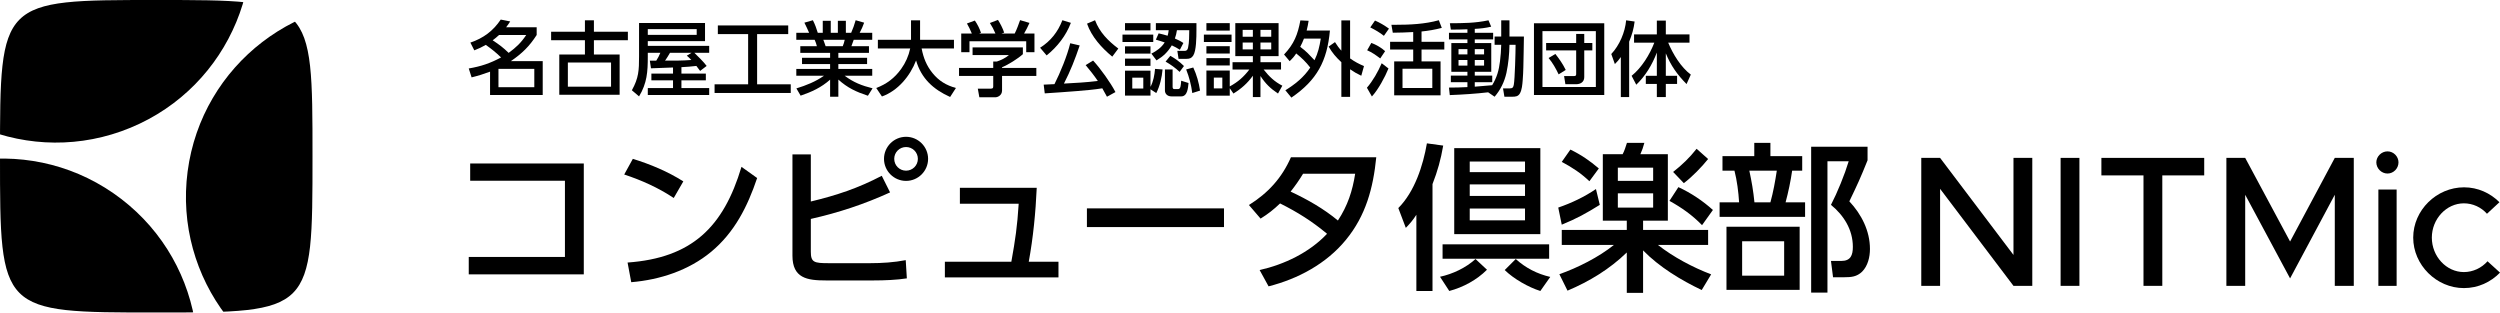
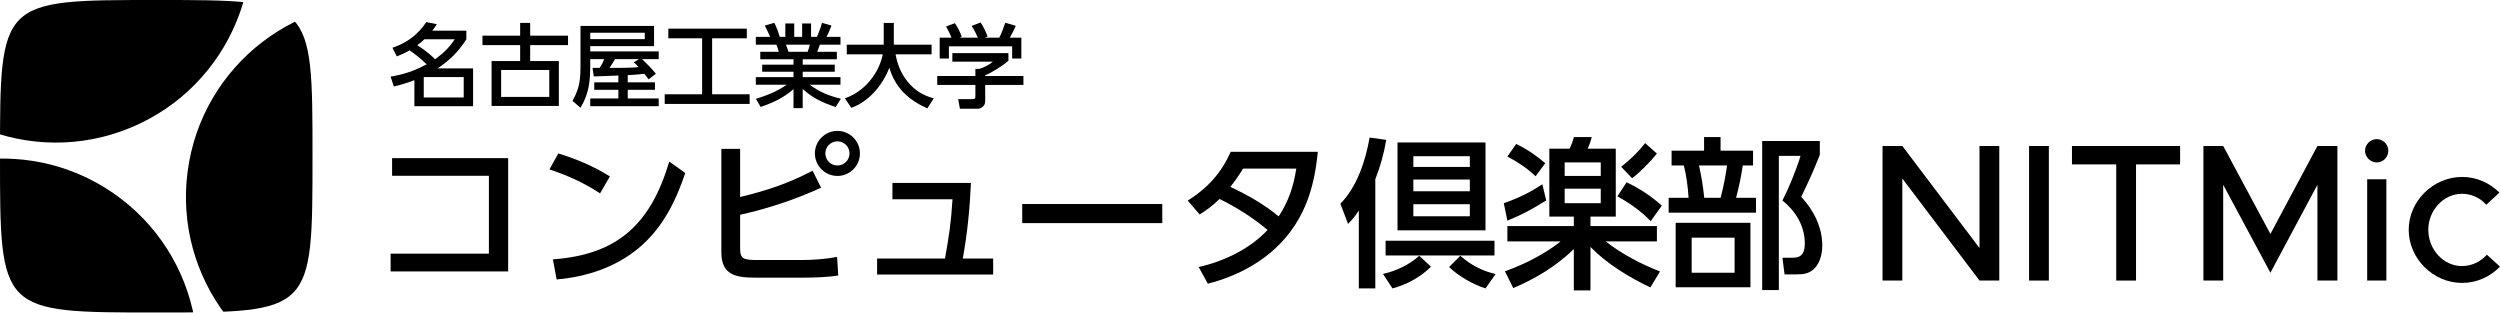
<svg xmlns="http://www.w3.org/2000/svg" width="100%" height="100%" viewBox="0 0 2048 256" version="1.1" xml:space="preserve" style="fill-rule:evenodd;clip-rule:evenodd;stroke-linejoin:round;stroke-miterlimit:2;">
  <g transform="matrix(1,0,0,1,-4552,-1380)">
    <g id="logo-horizontal_light-gray" transform="matrix(2,0,0,0.25,-13556,1380)">
      <rect x="9054" y="0" width="1024" height="1024" style="fill:none;" />
      <clipPath id="_clip1">
        <rect x="9054" y="0" width="1024" height="1024" />
      </clipPath>
      <g clip-path="url(#_clip1)">
+         <g transform="matrix(0.43944,0,0,3.51552,8981.79,-4999.8)">
+           <g transform="matrix(152.159,0,0,152.159,508.333,1679.17)">
+             <path d="M0.141,-0.72L0.141,-0.612L0.734,-0.612L0.734,-0.135L0.132,-0.135L0.132,-0.026L0.852,-0.026L0.852,-0.72L0.141,-0.72Z" style="fill-rule:nonzero;" />
+           </g>
+           <g transform="matrix(152.159,0,0,152.159,660.492,1679.17)">
+             <path d="M0.159,-0.749L0.105,-0.651C0.214,-0.615 0.319,-0.568 0.415,-0.504L0.475,-0.608C0.377,-0.67 0.269,-0.715 0.159,-0.749ZM0.149,0.023C0.329,0.008 0.509,-0.051 0.649,-0.167C0.796,-0.289 0.877,-0.451 0.937,-0.629L0.839,-0.699C0.726,-0.321 0.528,-0.129 0.126,-0.1L0.149,0.023Z" style="fill-rule:nonzero;" />
+           </g>
+           <g transform="matrix(152.159,0,0,152.159,812.651,1679.17)">
+             <path d="M0.273,-0.482L0.273,-0.777L0.158,-0.777L0.158,-0.143C0.158,-0.002 0.25,0.012 0.367,0.012L0.667,0.012C0.731,0.012 0.812,0.009 0.874,-0.001L0.867,-0.115C0.795,-0.101 0.718,-0.096 0.644,-0.096L0.386,-0.096C0.293,-0.096 0.273,-0.101 0.273,-0.168L0.273,-0.373C0.446,-0.412 0.607,-0.465 0.769,-0.539L0.717,-0.643C0.568,-0.565 0.435,-0.521 0.273,-0.482ZM0.869,-0.887C0.793,-0.887 0.731,-0.825 0.731,-0.749C0.731,-0.673 0.793,-0.611 0.869,-0.611C0.945,-0.611 1.007,-0.673 1.007,-0.749C1.007,-0.825 0.945,-0.887 0.869,-0.887ZM0.869,-0.823C0.91,-0.823 0.943,-0.79 0.943,-0.749C0.943,-0.708 0.91,-0.675 0.869,-0.675C0.828,-0.675 0.795,-0.708 0.795,-0.749C0.795,-0.79 0.828,-0.823 0.869,-0.823Z" style="fill-rule:nonzero;" />
+           </g>
+           <g transform="matrix(152.159,0,0,152.159,960.246,1679.17)">
+             <path d="M0.667,-0.105C0.695,-0.258 0.71,-0.413 0.717,-0.568L0.236,-0.568L0.236,-0.468L0.604,-0.468C0.595,-0.325 0.583,-0.244 0.558,-0.105L0.142,-0.105L0.142,-0.007L0.853,-0.007L0.853,-0.105L0.667,-0.105Z" style="fill-rule:nonzero;" />
+           </g>
+           <g transform="matrix(152.159,0,0,152.159,1106.32,1679.17)">
+             <rect x="0.071" y="-0.439" width="0.858" height="0.117" style="fill-rule:nonzero;" />
+           </g>
+           <g transform="matrix(152.159,0,0,152.159,1258.48,1679.17)">
+             <path d="M0.574,-0.28C0.464,-0.163 0.307,-0.088 0.152,-0.053L0.208,0.049C0.393,0.002 0.57,-0.093 0.692,-0.242C0.817,-0.394 0.863,-0.567 0.882,-0.759L0.348,-0.759C0.291,-0.629 0.205,-0.535 0.085,-0.46L0.158,-0.375C0.206,-0.405 0.239,-0.431 0.28,-0.47C0.39,-0.415 0.479,-0.359 0.574,-0.28ZM0.642,-0.363C0.553,-0.437 0.451,-0.495 0.346,-0.544C0.376,-0.582 0.399,-0.615 0.424,-0.656L0.75,-0.656C0.733,-0.547 0.703,-0.456 0.642,-0.363Z" style="fill-rule:nonzero;" />
+           </g>
+           <g transform="matrix(152.159,0,0,152.159,1410.64,1679.17)">
+             <path d="M0.234,-0.591C0.266,-0.673 0.286,-0.745 0.301,-0.832L0.199,-0.846C0.175,-0.707 0.122,-0.543 0.02,-0.441L0.067,-0.317C0.094,-0.345 0.112,-0.366 0.133,-0.399L0.133,0.078L0.234,0.078L0.234,-0.591ZM0.37,-0.816L0.37,-0.278L0.909,-0.278L0.909,-0.816L0.37,-0.816ZM0.467,-0.732L0.813,-0.732L0.813,-0.666L0.467,-0.666L0.467,-0.732ZM0.467,-0.589L0.813,-0.589L0.813,-0.517L0.467,-0.517L0.467,-0.589ZM0.467,-0.438L0.813,-0.438L0.813,-0.364L0.467,-0.364L0.467,-0.438ZM0.297,-0.214L0.297,-0.124L0.964,-0.124L0.964,-0.214L0.297,-0.214ZM0.575,-0.055L0.503,-0.122C0.443,-0.067 0.36,-0.028 0.281,-0.011L0.339,0.078C0.426,0.055 0.511,0.009 0.575,-0.055ZM0.909,0.078L0.971,-0.01C0.889,-0.029 0.817,-0.066 0.755,-0.122L0.686,-0.053C0.742,0.002 0.835,0.055 0.909,0.078Z" style="fill-rule:nonzero;" />
+           </g>
+           <g transform="matrix(152.159,0,0,152.159,1562.8,1679.17)">
+             <path d="M0.45,-0.362L0.45,-0.304L0.043,-0.304L0.043,-0.21L0.369,-0.21C0.275,-0.134 0.142,-0.067 0.028,-0.027L0.079,0.076C0.216,0.018 0.343,-0.059 0.45,-0.163L0.45,0.09L0.552,0.09L0.552,-0.176C0.652,-0.073 0.79,0.011 0.919,0.072L0.978,-0.026C0.863,-0.07 0.742,-0.134 0.645,-0.21L0.959,-0.21L0.959,-0.304L0.552,-0.304L0.552,-0.362L0.707,-0.362L0.707,-0.778L0.535,-0.778C0.546,-0.803 0.553,-0.822 0.56,-0.849L0.451,-0.849C0.443,-0.825 0.436,-0.8 0.424,-0.778L0.3,-0.778L0.3,-0.362L0.45,-0.362ZM0.615,-0.694L0.615,-0.611L0.394,-0.611L0.394,-0.694L0.615,-0.694ZM0.615,-0.533L0.615,-0.444L0.394,-0.444L0.394,-0.533L0.615,-0.533ZM0.097,-0.807L0.043,-0.73C0.109,-0.695 0.162,-0.66 0.216,-0.609L0.275,-0.689C0.217,-0.738 0.165,-0.774 0.097,-0.807ZM0.043,-0.337C0.138,-0.376 0.194,-0.407 0.281,-0.461L0.257,-0.56C0.183,-0.51 0.105,-0.473 0.021,-0.444L0.043,-0.337ZM0.959,-0.748L0.887,-0.812C0.842,-0.755 0.797,-0.712 0.74,-0.667L0.807,-0.597C0.857,-0.634 0.921,-0.7 0.959,-0.748ZM0.773,-0.572L0.717,-0.486C0.793,-0.444 0.86,-0.397 0.921,-0.334L0.989,-0.429C0.926,-0.486 0.851,-0.536 0.773,-0.572Z" style="fill-rule:nonzero;" />
+           </g>
+           <g transform="matrix(152.159,0,0,152.159,1714.95,1679.17)">
+             <path d="M0.049,-0.766L0.049,-0.675L0.124,-0.675C0.14,-0.613 0.149,-0.542 0.153,-0.477L0.031,-0.477L0.031,-0.386L0.566,-0.386L0.566,-0.477L0.444,-0.477C0.461,-0.54 0.476,-0.611 0.485,-0.675L0.548,-0.675L0.548,-0.766L0.349,-0.766L0.349,-0.849L0.248,-0.849L0.248,-0.766L0.049,-0.766ZM0.706,0.088L0.706,-0.734L0.839,-0.734C0.814,-0.651 0.768,-0.538 0.728,-0.461C0.809,-0.395 0.865,-0.305 0.865,-0.198C0.865,-0.146 0.851,-0.11 0.793,-0.11L0.728,-0.11L0.741,-0.008L0.812,-0.008C0.855,-0.008 0.89,-0.011 0.923,-0.043C0.959,-0.079 0.972,-0.135 0.972,-0.185C0.972,-0.298 0.919,-0.402 0.843,-0.483C0.894,-0.589 0.913,-0.63 0.957,-0.74L0.957,-0.825L0.604,-0.825L0.604,0.088L0.706,0.088ZM0.389,-0.675C0.379,-0.609 0.367,-0.542 0.349,-0.477L0.249,-0.477C0.242,-0.548 0.232,-0.606 0.217,-0.675L0.389,-0.675ZM0.532,-0.324L0.074,-0.324L0.074,0.071L0.532,0.071L0.532,-0.324ZM0.435,-0.233L0.435,-0.018L0.172,-0.018L0.172,-0.233L0.435,-0.233Z" style="fill-rule:nonzero;" />
+           </g>
+           <g transform="matrix(182.591,0,0,182.591,1905.15,1683.72)">
+             <path d="M0.076,-0L0.177,-0L0.177,-0.521L0.571,-0L0.672,-0L0.672,-0.687L0.571,-0.687L0.571,-0.166L0.177,-0.687L0.076,-0.687L0.076,-0Z" style="fill-rule:nonzero;" />
+           </g>
+           <g transform="matrix(182.591,0,0,182.591,2041.73,1683.72)">
+             <rect x="0.076" y="-0.687" width="0.101" height="0.687" style="fill-rule:nonzero;" />
+           </g>
+           <g transform="matrix(182.591,0,0,182.591,2087.74,1683.72)">
+             <path d="M0.269,-0L0.37,-0L0.37,-0.593L0.595,-0.593L0.595,-0.687L0.043,-0.687L0.043,-0.593L0.269,-0.593L0.269,-0Z" style="fill-rule:nonzero;" />
+           </g>
+           <g transform="matrix(182.591,0,0,182.591,2204.24,1683.72)">
+             <path d="M0.076,-0L0.177,-0L0.177,-0.489L0.418,-0.04L0.658,-0.489L0.658,-0L0.76,-0L0.76,-0.687L0.658,-0.687L0.418,-0.238L0.177,-0.687L0.076,-0.687L0.076,-0Z" style="fill-rule:nonzero;" />
+           </g>
+           <g transform="matrix(182.591,0,0,182.591,2360.35,1683.72)">
+             <path d="M0.106,-0.603C0.139,-0.603 0.165,-0.631 0.165,-0.663C0.165,-0.694 0.139,-0.722 0.106,-0.722C0.073,-0.722 0.046,-0.694 0.046,-0.663C0.046,-0.631 0.073,-0.603 0.106,-0.603ZM0.057,-0L0.155,-0L0.155,-0.517L0.057,-0.517L0.057,-0Z" style="fill-rule:nonzero;" />
+           </g>
+           <g transform="matrix(182.591,0,0,182.591,2403.63,1683.72)">
+             <path d="M0.304,0.012C0.381,0.012 0.448,-0.02 0.498,-0.071L0.431,-0.132C0.399,-0.096 0.353,-0.074 0.304,-0.074C0.21,-0.074 0.132,-0.158 0.132,-0.259C0.132,-0.359 0.21,-0.443 0.304,-0.443C0.352,-0.443 0.397,-0.422 0.428,-0.387L0.495,-0.449C0.446,-0.498 0.379,-0.529 0.305,-0.529C0.157,-0.529 0.032,-0.406 0.032,-0.259C0.032,-0.112 0.157,0.012 0.304,0.012Z" style="fill-rule:nonzero;" />
+           </g>
+         </g>
+         <g transform="matrix(0.245035,0,0,1.96028,9088.62,-2962.73)">
+           <g transform="matrix(152.159,0,0,152.159,508.333,1679.17)">
+             <path d="M0.418,-0.396C0.282,-0.324 0.174,-0.287 0.022,-0.261L0.057,-0.152C0.139,-0.172 0.205,-0.193 0.283,-0.222L0.283,0.064L0.928,0.064L0.928,-0.351L0.538,-0.351C0.675,-0.445 0.764,-0.531 0.854,-0.671L0.854,-0.766L0.48,-0.766C0.498,-0.789 0.514,-0.812 0.53,-0.837L0.414,-0.86C0.32,-0.72 0.201,-0.632 0.042,-0.578L0.09,-0.483C0.143,-0.504 0.181,-0.521 0.231,-0.55C0.305,-0.497 0.353,-0.459 0.418,-0.396ZM0.511,-0.452C0.444,-0.517 0.393,-0.555 0.315,-0.606C0.343,-0.626 0.368,-0.648 0.393,-0.671L0.726,-0.671C0.663,-0.576 0.602,-0.519 0.511,-0.452ZM0.825,-0.256L0.825,-0.032L0.386,-0.032L0.386,-0.256L0.825,-0.256Z" style="fill-rule:nonzero;" />
+           </g>
+           <g transform="matrix(152.159,0,0,152.159,660.492,1679.17)">
+             <path d="M0.031,-0.711L0.031,-0.607L0.445,-0.607L0.445,-0.432L0.131,-0.432L0.131,0.061L0.87,0.061L0.87,-0.432L0.555,-0.432L0.555,-0.607L0.971,-0.607L0.971,-0.711L0.555,-0.711L0.555,-0.851L0.445,-0.851L0.445,-0.711L0.031,-0.711ZM0.236,-0.334L0.765,-0.334L0.765,-0.038L0.236,-0.038L0.236,-0.334Z" style="fill-rule:nonzero;" />
+           </g>
+           <g transform="matrix(152.159,0,0,152.159,812.651,1679.17)">
+             <path d="M0.524,-0.273L0.524,-0.198L0.259,-0.198L0.259,-0.116L0.524,-0.116L0.524,-0.021L0.215,-0.021L0.215,0.064L0.967,0.064L0.967,-0.021L0.627,-0.021L0.627,-0.116L0.926,-0.116L0.926,-0.198L0.627,-0.198L0.627,-0.277C0.688,-0.281 0.749,-0.284 0.81,-0.292C0.826,-0.272 0.841,-0.252 0.856,-0.231L0.936,-0.292C0.893,-0.349 0.836,-0.402 0.785,-0.453L0.967,-0.453L0.967,-0.538L0.215,-0.538L0.215,-0.596L0.916,-0.596L0.916,-0.818L0.108,-0.818L0.108,-0.408C0.108,-0.24 0.104,-0.145 0.02,0.006L0.108,0.081C0.206,-0.081 0.215,-0.221 0.215,-0.405L0.215,-0.453L0.369,-0.453C0.352,-0.411 0.342,-0.395 0.319,-0.357C0.293,-0.357 0.266,-0.356 0.24,-0.357L0.254,-0.263C0.344,-0.266 0.434,-0.27 0.524,-0.273ZM0.814,-0.743L0.814,-0.673L0.215,-0.673L0.215,-0.743L0.814,-0.743ZM0.748,-0.365C0.641,-0.356 0.534,-0.357 0.427,-0.357C0.449,-0.388 0.468,-0.421 0.487,-0.453L0.751,-0.453L0.693,-0.418C0.715,-0.399 0.728,-0.387 0.748,-0.365Z" style="fill-rule:nonzero;" />
+           </g>
+           <g transform="matrix(152.159,0,0,152.159,964.811,1679.17)">
+             <path d="M0.073,-0.788L0.073,-0.682L0.444,-0.682L0.444,-0.067L0.033,-0.067L0.033,0.039L0.966,0.039L0.966,-0.067L0.554,-0.067L0.554,-0.682L0.935,-0.682L0.935,-0.788L0.073,-0.788Z" style="fill-rule:nonzero;" />
+           </g>
+           <g transform="matrix(152.159,0,0,152.159,1116.97,1679.17)">
+             <path d="M0.626,-0.172L0.964,-0.172L0.964,-0.255L0.549,-0.255L0.549,-0.315L0.901,-0.315L0.901,-0.392L0.549,-0.392L0.549,-0.452L0.924,-0.452L0.924,-0.534L0.709,-0.534C0.719,-0.56 0.727,-0.586 0.737,-0.612L0.964,-0.612L0.964,-0.698L0.81,-0.698C0.832,-0.737 0.85,-0.78 0.865,-0.822L0.761,-0.852C0.749,-0.806 0.725,-0.74 0.706,-0.698L0.641,-0.698L0.641,-0.845L0.543,-0.845L0.543,-0.698L0.456,-0.698L0.456,-0.845L0.358,-0.845L0.358,-0.698L0.297,-0.698C0.28,-0.754 0.264,-0.799 0.237,-0.852L0.133,-0.822C0.154,-0.779 0.172,-0.743 0.191,-0.698L0.034,-0.698L0.034,-0.612L0.259,-0.612C0.268,-0.596 0.282,-0.552 0.286,-0.534L0.083,-0.534L0.083,-0.452L0.448,-0.452L0.448,-0.392L0.104,-0.392L0.104,-0.315L0.448,-0.315L0.448,-0.255L0.034,-0.255L0.034,-0.172L0.373,-0.172C0.269,-0.099 0.156,-0.054 0.035,-0.017L0.087,0.072C0.224,0.025 0.338,-0.027 0.448,-0.124L0.448,0.085L0.549,0.085L0.549,-0.125C0.66,-0.024 0.769,0.026 0.911,0.073L0.968,-0.018C0.836,-0.051 0.736,-0.09 0.626,-0.172ZM0.627,-0.612C0.621,-0.584 0.614,-0.56 0.603,-0.534L0.393,-0.534C0.382,-0.564 0.379,-0.577 0.365,-0.612L0.627,-0.612Z" style="fill-rule:nonzero;" />
+           </g>
+           <g transform="matrix(152.159,0,0,152.159,1269.13,1679.17)">
+             <path d="M0.429,-0.506C0.41,-0.415 0.372,-0.33 0.318,-0.255C0.238,-0.144 0.141,-0.07 0.013,-0.022L0.083,0.082C0.279,0.012 0.428,-0.169 0.501,-0.359C0.565,-0.138 0.713,-0.004 0.918,0.088L0.989,-0.022C0.872,-0.054 0.78,-0.109 0.703,-0.204C0.629,-0.295 0.591,-0.391 0.569,-0.506L0.965,-0.506L0.965,-0.612L0.55,-0.612L0.55,-0.851L0.439,-0.851L0.439,-0.612L0.033,-0.612L0.033,-0.506L0.429,-0.506Z" style="fill-rule:nonzero;" />
+           </g>
+           <g transform="matrix(152.159,0,0,152.159,1421.29,1679.17)">
+             <path d="M0.184,-0.689L0.054,-0.689L0.054,-0.46L0.155,-0.46L0.155,-0.594L0.85,-0.594L0.85,-0.46L0.951,-0.46L0.951,-0.689L0.824,-0.689C0.851,-0.736 0.868,-0.769 0.89,-0.819L0.775,-0.853C0.755,-0.797 0.736,-0.742 0.709,-0.689L0.547,-0.689L0.58,-0.7C0.566,-0.746 0.53,-0.816 0.504,-0.856L0.405,-0.818C0.433,-0.775 0.453,-0.736 0.473,-0.689L0.273,-0.689L0.296,-0.698C0.28,-0.748 0.251,-0.805 0.221,-0.848L0.124,-0.812C0.146,-0.773 0.167,-0.732 0.184,-0.689ZM0.809,-0.519L0.193,-0.519L0.193,-0.425L0.638,-0.425C0.6,-0.391 0.538,-0.361 0.49,-0.346L0.446,-0.346L0.446,-0.268L0.027,-0.268L0.027,-0.17L0.446,-0.17L0.446,-0.046C0.446,-0.027 0.445,-0.014 0.418,-0.014L0.257,-0.014L0.276,0.092L0.472,0.092C0.5,0.092 0.554,0.069 0.554,0.009L0.554,-0.17L0.974,-0.17L0.974,-0.268L0.554,-0.268L0.554,-0.276C0.63,-0.307 0.748,-0.381 0.809,-0.436L0.809,-0.519Z" style="fill-rule:nonzero;" />
+           </g>
+         </g>
        <g transform="matrix(0.2,0,0,1.6,8371.2,-307.2)">
          <path d="M3734,192C4054,192 4054,192 4054,512C4054,832 4054,832 3734,832C3414,832 3414,832 3414,512C3414,192 3414,192 3734,192Z" style="fill:none;" />
          <clipPath id="_clip2">
            <path d="M3734,192C4054,192 4054,192 4054,512C4054,832 4054,832 3734,832C3414,832 3414,832 3414,512C3414,192 3414,192 3734,192Z" />
          </clipPath>
          <g clip-path="url(#_clip2)">
            <g transform="matrix(0.988355,0,0,1.21614,1291.01,192)">
              <rect x="2148" y="0" width="647.541" height="526.254" style="fill:none;" />
              <clipPath id="_clip3">
                <rect x="2148" y="0" width="647.541" height="526.254" />
              </clipPath>
              <g clip-path="url(#_clip3)">
                <g transform="matrix(2.9374,-0.988818,1.21671,2.38722,-13519.7,4648.87)">
                  <circle cx="5288.05" cy="360.097" r="381.874" style="fill:none;" />
                  <clipPath id="_clip4">
                    <circle cx="5288.05" cy="360.097" r="381.874" />
                  </clipPath>
                  <g clip-path="url(#_clip4)">
                    <g transform="matrix(-0.166667,-0.288675,0.288675,-0.166667,5931.79,2023.81)">
                      <circle cx="5288.05" cy="360.097" r="381.874" />
                    </g>
                    <g transform="matrix(-0.166667,0.288675,-0.288675,-0.166667,6407,-1029.25)">
                      <circle cx="5288.05" cy="360.097" r="381.874" />
                    </g>
                    <g transform="matrix(0.333333,2.77556e-17,1.38778e-17,0.333333,3525.37,85.7319)">
                      <circle cx="5288.05" cy="360.097" r="381.874" />
                    </g>
                  </g>
                </g>
              </g>
            </g>
          </g>
        </g>
-         <g transform="matrix(0.437421,0,0,3.49936,6255.25,-17204)">
-           <g transform="matrix(174.419,0,0,174.419,8184.12,5184)">
-             <path d="M0.076,-0L0.177,-0L0.177,-0.521L0.571,-0L0.672,-0L0.672,-0.687L0.571,-0.687L0.571,-0.166L0.177,-0.687L0.076,-0.687L0.076,-0Z" style="fill-rule:nonzero;" />
-           </g>
-           <g transform="matrix(174.419,0,0,174.419,8314.59,5184)">
-             <rect x="0.076" y="-0.687" width="0.101" height="0.687" style="fill-rule:nonzero;" />
-           </g>
-           <g transform="matrix(174.419,0,0,174.419,8358.54,5184)">
-             <path d="M0.269,-0L0.37,-0L0.37,-0.593L0.595,-0.593L0.595,-0.687L0.043,-0.687L0.043,-0.593L0.269,-0.593L0.269,-0Z" style="fill-rule:nonzero;" />
-           </g>
-           <g transform="matrix(174.419,0,0,174.419,8469.82,5184)">
-             <path d="M0.076,-0L0.177,-0L0.177,-0.489L0.418,-0.04L0.658,-0.489L0.658,-0L0.76,-0L0.76,-0.687L0.658,-0.687L0.418,-0.238L0.177,-0.687L0.076,-0.687L0.076,-0Z" style="fill-rule:nonzero;" />
-           </g>
-           <g transform="matrix(174.419,0,0,174.419,8615.46,5184)">
-             <path d="M0.106,-0.603C0.139,-0.603 0.165,-0.631 0.165,-0.663C0.165,-0.694 0.139,-0.722 0.106,-0.722C0.073,-0.722 0.046,-0.694 0.046,-0.663C0.046,-0.631 0.073,-0.603 0.106,-0.603ZM0.057,-0L0.155,-0L0.155,-0.517L0.057,-0.517L0.057,-0Z" style="fill-rule:nonzero;" />
-           </g>
-           <g transform="matrix(174.419,0,0,174.419,8652.44,5184)">
-             <path d="M0.304,0.012C0.381,0.012 0.448,-0.02 0.498,-0.071L0.431,-0.132C0.399,-0.096 0.353,-0.074 0.304,-0.074C0.21,-0.074 0.132,-0.158 0.132,-0.259C0.132,-0.359 0.21,-0.443 0.304,-0.443C0.352,-0.443 0.397,-0.422 0.428,-0.387L0.495,-0.449C0.446,-0.498 0.379,-0.529 0.305,-0.529C0.157,-0.529 0.032,-0.406 0.032,-0.259C0.032,-0.112 0.157,0.012 0.304,0.012Z" style="fill-rule:nonzero;" />
-           </g>
-         </g>
-         <g transform="matrix(0.430095,0,0,3.44076,9018.73,-4864.97)">
-           <g transform="matrix(152.159,0,0,152.159,508.333,1679.17)">
-             <path d="M0.141,-0.72L0.141,-0.612L0.734,-0.612L0.734,-0.135L0.132,-0.135L0.132,-0.026L0.852,-0.026L0.852,-0.72L0.141,-0.72Z" style="fill-rule:nonzero;" />
-           </g>
-           <g transform="matrix(152.159,0,0,152.159,660.492,1679.17)">
-             <path d="M0.159,-0.749L0.105,-0.651C0.214,-0.615 0.319,-0.568 0.415,-0.504L0.475,-0.608C0.377,-0.67 0.269,-0.715 0.159,-0.749ZM0.149,0.023C0.329,0.008 0.509,-0.051 0.649,-0.167C0.796,-0.289 0.877,-0.451 0.937,-0.629L0.839,-0.699C0.726,-0.321 0.528,-0.129 0.126,-0.1L0.149,0.023Z" style="fill-rule:nonzero;" />
-           </g>
-           <g transform="matrix(152.159,0,0,152.159,812.651,1679.17)">
-             <path d="M0.273,-0.482L0.273,-0.777L0.158,-0.777L0.158,-0.143C0.158,-0.002 0.25,0.012 0.367,0.012L0.667,0.012C0.731,0.012 0.812,0.009 0.874,-0.001L0.867,-0.115C0.795,-0.101 0.718,-0.096 0.644,-0.096L0.386,-0.096C0.293,-0.096 0.273,-0.101 0.273,-0.168L0.273,-0.373C0.446,-0.412 0.607,-0.465 0.769,-0.539L0.717,-0.643C0.568,-0.565 0.435,-0.521 0.273,-0.482ZM0.869,-0.887C0.793,-0.887 0.731,-0.825 0.731,-0.749C0.731,-0.673 0.793,-0.611 0.869,-0.611C0.945,-0.611 1.007,-0.673 1.007,-0.749C1.007,-0.825 0.945,-0.887 0.869,-0.887ZM0.869,-0.823C0.91,-0.823 0.943,-0.79 0.943,-0.749C0.943,-0.708 0.91,-0.675 0.869,-0.675C0.828,-0.675 0.795,-0.708 0.795,-0.749C0.795,-0.79 0.828,-0.823 0.869,-0.823Z" style="fill-rule:nonzero;" />
-           </g>
-           <g transform="matrix(152.159,0,0,152.159,960.246,1679.17)">
-             <path d="M0.667,-0.105C0.695,-0.258 0.71,-0.413 0.717,-0.568L0.236,-0.568L0.236,-0.468L0.604,-0.468C0.595,-0.325 0.583,-0.244 0.558,-0.105L0.142,-0.105L0.142,-0.007L0.853,-0.007L0.853,-0.105L0.667,-0.105Z" style="fill-rule:nonzero;" />
-           </g>
-           <g transform="matrix(152.159,0,0,152.159,1106.32,1679.17)">
-             <rect x="0.071" y="-0.439" width="0.858" height="0.117" style="fill-rule:nonzero;" />
-           </g>
-           <g transform="matrix(152.159,0,0,152.159,1258.48,1679.17)">
-             <path d="M0.574,-0.28C0.464,-0.163 0.307,-0.088 0.152,-0.053L0.208,0.049C0.393,0.002 0.57,-0.093 0.692,-0.242C0.817,-0.394 0.863,-0.567 0.882,-0.759L0.348,-0.759C0.291,-0.629 0.205,-0.535 0.085,-0.46L0.158,-0.375C0.206,-0.405 0.239,-0.431 0.28,-0.47C0.39,-0.415 0.479,-0.359 0.574,-0.28ZM0.642,-0.363C0.553,-0.437 0.451,-0.495 0.346,-0.544C0.376,-0.582 0.399,-0.615 0.424,-0.656L0.75,-0.656C0.733,-0.547 0.703,-0.456 0.642,-0.363Z" style="fill-rule:nonzero;" />
-           </g>
-           <g transform="matrix(152.159,0,0,152.159,1410.64,1679.17)">
-             <path d="M0.234,-0.591C0.266,-0.673 0.286,-0.745 0.301,-0.832L0.199,-0.846C0.175,-0.707 0.122,-0.543 0.02,-0.441L0.067,-0.317C0.094,-0.345 0.112,-0.366 0.133,-0.399L0.133,0.078L0.234,0.078L0.234,-0.591ZM0.37,-0.816L0.37,-0.278L0.909,-0.278L0.909,-0.816L0.37,-0.816ZM0.467,-0.732L0.813,-0.732L0.813,-0.666L0.467,-0.666L0.467,-0.732ZM0.467,-0.589L0.813,-0.589L0.813,-0.517L0.467,-0.517L0.467,-0.589ZM0.467,-0.438L0.813,-0.438L0.813,-0.364L0.467,-0.364L0.467,-0.438ZM0.297,-0.214L0.297,-0.124L0.964,-0.124L0.964,-0.214L0.297,-0.214ZM0.575,-0.055L0.503,-0.122C0.443,-0.067 0.36,-0.028 0.281,-0.011L0.339,0.078C0.426,0.055 0.511,0.009 0.575,-0.055ZM0.909,0.078L0.971,-0.01C0.889,-0.029 0.817,-0.066 0.755,-0.122L0.686,-0.053C0.742,0.002 0.835,0.055 0.909,0.078Z" style="fill-rule:nonzero;" />
-           </g>
-           <g transform="matrix(152.159,0,0,152.159,1562.8,1679.17)">
-             <path d="M0.45,-0.362L0.45,-0.304L0.043,-0.304L0.043,-0.21L0.369,-0.21C0.275,-0.134 0.142,-0.067 0.028,-0.027L0.079,0.076C0.216,0.018 0.343,-0.059 0.45,-0.163L0.45,0.09L0.552,0.09L0.552,-0.176C0.652,-0.073 0.79,0.011 0.919,0.072L0.978,-0.026C0.863,-0.07 0.742,-0.134 0.645,-0.21L0.959,-0.21L0.959,-0.304L0.552,-0.304L0.552,-0.362L0.707,-0.362L0.707,-0.778L0.535,-0.778C0.546,-0.803 0.553,-0.822 0.56,-0.849L0.451,-0.849C0.443,-0.825 0.436,-0.8 0.424,-0.778L0.3,-0.778L0.3,-0.362L0.45,-0.362ZM0.615,-0.694L0.615,-0.611L0.394,-0.611L0.394,-0.694L0.615,-0.694ZM0.615,-0.533L0.615,-0.444L0.394,-0.444L0.394,-0.533L0.615,-0.533ZM0.097,-0.807L0.043,-0.73C0.109,-0.695 0.162,-0.66 0.216,-0.609L0.275,-0.689C0.217,-0.738 0.165,-0.774 0.097,-0.807ZM0.043,-0.337C0.138,-0.376 0.194,-0.407 0.281,-0.461L0.257,-0.56C0.183,-0.51 0.105,-0.473 0.021,-0.444L0.043,-0.337ZM0.959,-0.748L0.887,-0.812C0.842,-0.755 0.797,-0.712 0.74,-0.667L0.807,-0.597C0.857,-0.634 0.921,-0.7 0.959,-0.748ZM0.773,-0.572L0.717,-0.486C0.793,-0.444 0.86,-0.397 0.921,-0.334L0.989,-0.429C0.926,-0.486 0.851,-0.536 0.773,-0.572Z" style="fill-rule:nonzero;" />
-           </g>
-           <g transform="matrix(152.159,0,0,152.159,1714.95,1679.17)">
-             <path d="M0.049,-0.766L0.049,-0.675L0.124,-0.675C0.14,-0.613 0.149,-0.542 0.153,-0.477L0.031,-0.477L0.031,-0.386L0.566,-0.386L0.566,-0.477L0.444,-0.477C0.461,-0.54 0.476,-0.611 0.485,-0.675L0.548,-0.675L0.548,-0.766L0.349,-0.766L0.349,-0.849L0.248,-0.849L0.248,-0.766L0.049,-0.766ZM0.706,0.088L0.706,-0.734L0.839,-0.734C0.814,-0.651 0.768,-0.538 0.728,-0.461C0.809,-0.395 0.865,-0.305 0.865,-0.198C0.865,-0.146 0.851,-0.11 0.793,-0.11L0.728,-0.11L0.741,-0.008L0.812,-0.008C0.855,-0.008 0.89,-0.011 0.923,-0.043C0.959,-0.079 0.972,-0.135 0.972,-0.185C0.972,-0.298 0.919,-0.402 0.843,-0.483C0.894,-0.589 0.913,-0.63 0.957,-0.74L0.957,-0.825L0.604,-0.825L0.604,0.088L0.706,0.088ZM0.389,-0.675C0.379,-0.609 0.367,-0.542 0.349,-0.477L0.249,-0.477C0.242,-0.548 0.232,-0.606 0.217,-0.675L0.389,-0.675ZM0.532,-0.324L0.074,-0.324L0.074,0.071L0.532,0.071L0.532,-0.324ZM0.435,-0.233L0.435,-0.018L0.172,-0.018L0.172,-0.233L0.435,-0.233Z" style="fill-rule:nonzero;" />
-           </g>
-         </g>
-         <g transform="matrix(0.219781,0,0,1.75825,9133.54,-2658.2)">
-           <g transform="matrix(152.159,0,0,152.159,508.333,1679.17)">
-             <path d="M0.418,-0.396C0.282,-0.324 0.174,-0.287 0.022,-0.261L0.057,-0.152C0.139,-0.172 0.205,-0.193 0.283,-0.222L0.283,0.064L0.928,0.064L0.928,-0.351L0.538,-0.351C0.675,-0.445 0.764,-0.531 0.854,-0.671L0.854,-0.766L0.48,-0.766C0.498,-0.789 0.514,-0.812 0.53,-0.837L0.414,-0.86C0.32,-0.72 0.201,-0.632 0.042,-0.578L0.09,-0.483C0.143,-0.504 0.181,-0.521 0.231,-0.55C0.305,-0.497 0.353,-0.459 0.418,-0.396ZM0.511,-0.452C0.444,-0.517 0.393,-0.555 0.315,-0.606C0.343,-0.626 0.368,-0.648 0.393,-0.671L0.726,-0.671C0.663,-0.576 0.602,-0.519 0.511,-0.452ZM0.825,-0.256L0.825,-0.032L0.386,-0.032L0.386,-0.256L0.825,-0.256Z" style="fill-rule:nonzero;" />
-           </g>
-           <g transform="matrix(152.159,0,0,152.159,660.492,1679.17)">
-             <path d="M0.031,-0.711L0.031,-0.607L0.445,-0.607L0.445,-0.432L0.131,-0.432L0.131,0.061L0.87,0.061L0.87,-0.432L0.555,-0.432L0.555,-0.607L0.971,-0.607L0.971,-0.711L0.555,-0.711L0.555,-0.851L0.445,-0.851L0.445,-0.711L0.031,-0.711ZM0.236,-0.334L0.765,-0.334L0.765,-0.038L0.236,-0.038L0.236,-0.334Z" style="fill-rule:nonzero;" />
-           </g>
-           <g transform="matrix(152.159,0,0,152.159,812.651,1679.17)">
-             <path d="M0.524,-0.273L0.524,-0.198L0.259,-0.198L0.259,-0.116L0.524,-0.116L0.524,-0.021L0.215,-0.021L0.215,0.064L0.967,0.064L0.967,-0.021L0.627,-0.021L0.627,-0.116L0.926,-0.116L0.926,-0.198L0.627,-0.198L0.627,-0.277C0.688,-0.281 0.749,-0.284 0.81,-0.292C0.826,-0.272 0.841,-0.252 0.856,-0.231L0.936,-0.292C0.893,-0.349 0.836,-0.402 0.785,-0.453L0.967,-0.453L0.967,-0.538L0.215,-0.538L0.215,-0.596L0.916,-0.596L0.916,-0.818L0.108,-0.818L0.108,-0.408C0.108,-0.24 0.104,-0.145 0.02,0.006L0.108,0.081C0.206,-0.081 0.215,-0.221 0.215,-0.405L0.215,-0.453L0.369,-0.453C0.352,-0.411 0.342,-0.395 0.319,-0.357C0.293,-0.357 0.266,-0.356 0.24,-0.357L0.254,-0.263C0.344,-0.266 0.434,-0.27 0.524,-0.273ZM0.814,-0.743L0.814,-0.673L0.215,-0.673L0.215,-0.743L0.814,-0.743ZM0.748,-0.365C0.641,-0.356 0.534,-0.357 0.427,-0.357C0.449,-0.388 0.468,-0.421 0.487,-0.453L0.751,-0.453L0.693,-0.418C0.715,-0.399 0.728,-0.387 0.748,-0.365Z" style="fill-rule:nonzero;" />
-           </g>
-           <g transform="matrix(152.159,0,0,152.159,964.811,1679.17)">
-             <path d="M0.073,-0.788L0.073,-0.682L0.444,-0.682L0.444,-0.067L0.033,-0.067L0.033,0.039L0.966,0.039L0.966,-0.067L0.554,-0.067L0.554,-0.682L0.935,-0.682L0.935,-0.788L0.073,-0.788Z" style="fill-rule:nonzero;" />
-           </g>
-           <g transform="matrix(152.159,0,0,152.159,1116.97,1679.17)">
-             <path d="M0.626,-0.172L0.964,-0.172L0.964,-0.255L0.549,-0.255L0.549,-0.315L0.901,-0.315L0.901,-0.392L0.549,-0.392L0.549,-0.452L0.924,-0.452L0.924,-0.534L0.709,-0.534C0.719,-0.56 0.727,-0.586 0.737,-0.612L0.964,-0.612L0.964,-0.698L0.81,-0.698C0.832,-0.737 0.85,-0.78 0.865,-0.822L0.761,-0.852C0.749,-0.806 0.725,-0.74 0.706,-0.698L0.641,-0.698L0.641,-0.845L0.543,-0.845L0.543,-0.698L0.456,-0.698L0.456,-0.845L0.358,-0.845L0.358,-0.698L0.297,-0.698C0.28,-0.754 0.264,-0.799 0.237,-0.852L0.133,-0.822C0.154,-0.779 0.172,-0.743 0.191,-0.698L0.034,-0.698L0.034,-0.612L0.259,-0.612C0.268,-0.596 0.282,-0.552 0.286,-0.534L0.083,-0.534L0.083,-0.452L0.448,-0.452L0.448,-0.392L0.104,-0.392L0.104,-0.315L0.448,-0.315L0.448,-0.255L0.034,-0.255L0.034,-0.172L0.373,-0.172C0.269,-0.099 0.156,-0.054 0.035,-0.017L0.087,0.072C0.224,0.025 0.338,-0.027 0.448,-0.124L0.448,0.085L0.549,0.085L0.549,-0.125C0.66,-0.024 0.769,0.026 0.911,0.073L0.968,-0.018C0.836,-0.051 0.736,-0.09 0.626,-0.172ZM0.627,-0.612C0.621,-0.584 0.614,-0.56 0.603,-0.534L0.393,-0.534C0.382,-0.564 0.379,-0.577 0.365,-0.612L0.627,-0.612Z" style="fill-rule:nonzero;" />
-           </g>
-           <g transform="matrix(152.159,0,0,152.159,1269.13,1679.17)">
-             <path d="M0.429,-0.506C0.41,-0.415 0.372,-0.33 0.318,-0.255C0.238,-0.144 0.141,-0.07 0.013,-0.022L0.083,0.082C0.279,0.012 0.428,-0.169 0.501,-0.359C0.565,-0.138 0.713,-0.004 0.918,0.088L0.989,-0.022C0.872,-0.054 0.78,-0.109 0.703,-0.204C0.629,-0.295 0.591,-0.391 0.569,-0.506L0.965,-0.506L0.965,-0.612L0.55,-0.612L0.55,-0.851L0.439,-0.851L0.439,-0.612L0.033,-0.612L0.033,-0.506L0.429,-0.506Z" style="fill-rule:nonzero;" />
-           </g>
-           <g transform="matrix(152.159,0,0,152.159,1421.29,1679.17)">
-             <path d="M0.184,-0.689L0.054,-0.689L0.054,-0.46L0.155,-0.46L0.155,-0.594L0.85,-0.594L0.85,-0.46L0.951,-0.46L0.951,-0.689L0.824,-0.689C0.851,-0.736 0.868,-0.769 0.89,-0.819L0.775,-0.853C0.755,-0.797 0.736,-0.742 0.709,-0.689L0.547,-0.689L0.58,-0.7C0.566,-0.746 0.53,-0.816 0.504,-0.856L0.405,-0.818C0.433,-0.775 0.453,-0.736 0.473,-0.689L0.273,-0.689L0.296,-0.698C0.28,-0.748 0.251,-0.805 0.221,-0.848L0.124,-0.812C0.146,-0.773 0.167,-0.732 0.184,-0.689ZM0.809,-0.519L0.193,-0.519L0.193,-0.425L0.638,-0.425C0.6,-0.391 0.538,-0.361 0.49,-0.346L0.446,-0.346L0.446,-0.268L0.027,-0.268L0.027,-0.17L0.446,-0.17L0.446,-0.046C0.446,-0.027 0.445,-0.014 0.418,-0.014L0.257,-0.014L0.276,0.092L0.472,0.092C0.5,0.092 0.554,0.069 0.554,0.009L0.554,-0.17L0.974,-0.17L0.974,-0.268L0.554,-0.268L0.554,-0.276C0.63,-0.307 0.748,-0.381 0.809,-0.436L0.809,-0.519Z" style="fill-rule:nonzero;" />
-           </g>
-           <g transform="matrix(152.159,0,0,152.159,1573.45,1679.17)">
-             <path d="M0.782,-0.018C0.801,0.016 0.82,0.05 0.839,0.085L0.943,0.028C0.884,-0.086 0.757,-0.264 0.669,-0.358L0.578,-0.302C0.63,-0.24 0.681,-0.176 0.727,-0.108C0.589,-0.091 0.451,-0.083 0.312,-0.076C0.394,-0.236 0.447,-0.372 0.505,-0.543L0.389,-0.57C0.353,-0.419 0.267,-0.209 0.196,-0.069C0.152,-0.067 0.108,-0.064 0.064,-0.063L0.077,0.044C0.208,0.036 0.338,0.026 0.469,0.016C0.573,0.007 0.678,-0.001 0.782,-0.018ZM0.397,-0.82L0.293,-0.852C0.238,-0.709 0.15,-0.597 0.02,-0.515L0.1,-0.421C0.23,-0.525 0.338,-0.663 0.397,-0.82ZM0.904,-0.406L0.978,-0.505C0.854,-0.598 0.748,-0.705 0.693,-0.852L0.595,-0.81C0.65,-0.65 0.775,-0.512 0.904,-0.406Z" style="fill-rule:nonzero;" />
-           </g>
-           <g transform="matrix(152.159,0,0,152.159,1725.61,1679.17)">
-             <path d="M0.633,-0.544C0.672,-0.526 0.696,-0.513 0.732,-0.49L0.775,-0.573C0.738,-0.598 0.712,-0.61 0.671,-0.628C0.684,-0.665 0.69,-0.691 0.696,-0.73L0.847,-0.73C0.846,-0.665 0.847,-0.582 0.833,-0.519C0.828,-0.495 0.82,-0.477 0.793,-0.477L0.701,-0.477L0.716,-0.379L0.815,-0.379C0.852,-0.379 0.876,-0.388 0.896,-0.42C0.933,-0.478 0.935,-0.638 0.935,-0.733L0.935,-0.816L0.438,-0.816L0.438,-0.73L0.595,-0.73C0.592,-0.703 0.589,-0.687 0.582,-0.662C0.544,-0.673 0.511,-0.683 0.472,-0.691L0.438,-0.614C0.474,-0.603 0.51,-0.593 0.546,-0.58C0.506,-0.517 0.448,-0.476 0.383,-0.443L0.446,-0.36C0.53,-0.411 0.582,-0.46 0.633,-0.544ZM0.06,-0.816L0.06,-0.727L0.372,-0.727L0.372,-0.816L0.06,-0.816ZM0.029,-0.676L0.029,-0.585L0.406,-0.585L0.406,-0.676L0.029,-0.676ZM0.06,-0.532L0.06,-0.443L0.372,-0.443L0.372,-0.532L0.06,-0.532ZM0.615,-0.416L0.557,-0.345C0.619,-0.31 0.677,-0.268 0.729,-0.219L0.782,-0.291C0.731,-0.341 0.677,-0.382 0.615,-0.416ZM0.06,-0.382L0.06,-0.293L0.372,-0.293L0.372,-0.382L0.06,-0.382ZM0.979,0.01C0.965,-0.086 0.938,-0.184 0.896,-0.273L0.809,-0.249C0.847,-0.152 0.87,-0.063 0.884,0.04L0.979,0.01ZM0.372,-0.036L0.372,-0.234L0.06,-0.234L0.06,0.071L0.372,0.071L0.372,-0.006L0.443,0.04C0.487,-0.045 0.512,-0.154 0.52,-0.249L0.428,-0.256C0.421,-0.179 0.408,-0.105 0.372,-0.036ZM0.549,-0.249L0.549,0.009C0.549,0.047 0.577,0.081 0.63,0.081L0.748,0.081C0.827,0.081 0.832,-0.027 0.838,-0.083L0.748,-0.111C0.744,-0.053 0.741,-0.009 0.712,-0.009L0.662,-0.009C0.643,-0.009 0.643,-0.03 0.643,-0.038L0.643,-0.249L0.549,-0.249ZM0.284,-0.148L0.284,-0.015L0.149,-0.015L0.149,-0.148L0.284,-0.148Z" style="fill-rule:nonzero;" />
-           </g>
-           <g transform="matrix(152.159,0,0,152.159,1877.77,1679.17)">
-             <path d="M0.343,-0.041L0.343,-0.236L0.057,-0.236L0.057,0.072L0.343,0.072L0.343,-0.019L0.388,0.046C0.483,-0.012 0.561,-0.081 0.626,-0.172L0.626,0.089L0.719,0.089L0.719,-0.169C0.78,-0.075 0.841,-0.016 0.934,0.046L0.987,-0.05C0.89,-0.1 0.825,-0.163 0.758,-0.248L0.971,-0.248L0.971,-0.338L0.719,-0.338L0.719,-0.412L0.941,-0.412L0.941,-0.816L0.411,-0.816L0.411,-0.412L0.626,-0.412L0.626,-0.338L0.377,-0.338L0.377,-0.248L0.583,-0.248C0.512,-0.156 0.445,-0.097 0.343,-0.041ZM0.057,-0.816L0.057,-0.725L0.343,-0.725L0.343,-0.816L0.057,-0.816ZM0.626,-0.734L0.626,-0.65L0.501,-0.65L0.501,-0.734L0.626,-0.734ZM0.851,-0.734L0.851,-0.65L0.719,-0.65L0.719,-0.734L0.851,-0.734ZM0.026,-0.676L0.026,-0.585L0.365,-0.585L0.365,-0.676L0.026,-0.676ZM0.851,-0.579L0.851,-0.495L0.719,-0.495L0.719,-0.579L0.851,-0.579ZM0.626,-0.579L0.626,-0.495L0.501,-0.495L0.501,-0.579L0.626,-0.579ZM0.057,-0.534L0.057,-0.444L0.343,-0.444L0.343,-0.534L0.057,-0.534ZM0.057,-0.388L0.057,-0.298L0.343,-0.298L0.343,-0.388L0.057,-0.388ZM0.252,-0.149L0.252,-0.017L0.148,-0.017L0.148,-0.149L0.252,-0.149Z" style="fill-rule:nonzero;" />
-           </g>
-           <g transform="matrix(152.159,0,0,152.159,2029.92,1679.17)">
-             <path d="M0.329,-0.272C0.25,-0.153 0.144,-0.068 0.024,0.006L0.098,0.096C0.411,-0.118 0.536,-0.352 0.57,-0.726L0.285,-0.726C0.295,-0.766 0.303,-0.804 0.309,-0.845L0.208,-0.85C0.176,-0.677 0.131,-0.562 0.008,-0.432L0.077,-0.35C0.11,-0.382 0.132,-0.407 0.157,-0.445C0.224,-0.391 0.277,-0.34 0.329,-0.272ZM0.381,-0.362C0.315,-0.431 0.285,-0.468 0.206,-0.526C0.223,-0.559 0.239,-0.592 0.252,-0.627L0.458,-0.627C0.443,-0.532 0.424,-0.449 0.381,-0.362ZM0.71,-0.479C0.678,-0.514 0.657,-0.544 0.632,-0.584L0.554,-0.529C0.599,-0.452 0.645,-0.398 0.71,-0.338L0.71,0.087L0.817,0.087L0.817,-0.251C0.863,-0.219 0.903,-0.196 0.954,-0.172L0.987,-0.29C0.925,-0.317 0.873,-0.344 0.817,-0.384L0.817,-0.85L0.71,-0.85L0.71,-0.479Z" style="fill-rule:nonzero;" />
-           </g>
-           <g transform="matrix(152.159,0,0,152.159,2182.08,1679.17)">
-             <path d="M0.692,-0.714C0.78,-0.723 0.854,-0.736 0.94,-0.758L0.904,-0.852C0.733,-0.804 0.547,-0.796 0.371,-0.796L0.323,-0.796L0.34,-0.699C0.423,-0.7 0.507,-0.702 0.59,-0.707L0.59,-0.588L0.307,-0.588L0.307,-0.493L0.59,-0.493L0.59,-0.348L0.357,-0.348L0.357,0.068L0.925,0.068L0.925,-0.348L0.692,-0.348L0.692,-0.493L0.971,-0.493L0.971,-0.588L0.692,-0.588L0.692,-0.714ZM0.824,-0.258L0.824,-0.022L0.459,-0.022L0.459,-0.258L0.824,-0.258ZM0.122,-0.848L0.064,-0.764C0.12,-0.736 0.183,-0.7 0.231,-0.661L0.293,-0.749C0.239,-0.788 0.182,-0.822 0.122,-0.848ZM0.077,-0.574L0.026,-0.484C0.088,-0.457 0.133,-0.424 0.186,-0.384L0.246,-0.473C0.203,-0.514 0.133,-0.554 0.077,-0.574ZM0.287,-0.261L0.204,-0.325C0.159,-0.221 0.097,-0.111 0.023,-0.025L0.084,0.082C0.16,-0 0.245,-0.156 0.287,-0.261Z" style="fill-rule:nonzero;" />
-           </g>
-           <g transform="matrix(152.159,0,0,152.159,2334.24,1679.17)">
-             <path d="M0.508,0.031L0.587,0.085C0.66,-0 0.708,-0.099 0.732,-0.208C0.756,-0.321 0.767,-0.436 0.769,-0.551L0.844,-0.551C0.844,-0.467 0.835,-0.126 0.822,-0.062C0.816,-0.031 0.809,-0.017 0.772,-0.017L0.69,-0.017L0.707,0.085L0.802,0.085C0.841,0.085 0.875,0.083 0.897,0.044C0.922,0.001 0.927,-0.067 0.931,-0.117C0.935,-0.17 0.938,-0.222 0.939,-0.275C0.941,-0.401 0.945,-0.526 0.946,-0.652L0.769,-0.652L0.769,-0.851L0.668,-0.851L0.668,-0.652L0.587,-0.652L0.587,-0.551L0.668,-0.551C0.666,-0.484 0.662,-0.416 0.653,-0.349C0.639,-0.237 0.616,-0.153 0.557,-0.056C0.486,-0.049 0.415,-0.043 0.344,-0.038L0.344,-0.093L0.558,-0.093L0.558,-0.174L0.344,-0.174L0.344,-0.22L0.546,-0.22L0.546,-0.572L0.344,-0.572L0.344,-0.617L0.569,-0.617L0.569,-0.698L0.344,-0.698L0.344,-0.746C0.416,-0.75 0.474,-0.756 0.545,-0.773L0.512,-0.851C0.345,-0.816 0.207,-0.816 0.039,-0.815L0.051,-0.737C0.118,-0.737 0.186,-0.738 0.254,-0.741L0.254,-0.698L0.028,-0.698L0.028,-0.617L0.254,-0.617L0.254,-0.572L0.057,-0.572L0.057,-0.22L0.254,-0.22L0.254,-0.174L0.051,-0.174L0.051,-0.093L0.254,-0.093L0.254,-0.033C0.179,-0.029 0.104,-0.027 0.028,-0.027L0.038,0.065C0.195,0.059 0.352,0.049 0.508,0.031ZM0.254,-0.498L0.254,-0.433L0.145,-0.433L0.145,-0.498L0.254,-0.498ZM0.458,-0.498L0.458,-0.433L0.344,-0.433L0.344,-0.498L0.458,-0.498ZM0.254,-0.365L0.254,-0.296L0.145,-0.296L0.145,-0.365L0.254,-0.365ZM0.458,-0.365L0.458,-0.296L0.344,-0.296L0.344,-0.365L0.458,-0.365Z" style="fill-rule:nonzero;" />
-           </g>
-           <g transform="matrix(152.159,0,0,152.159,2486.4,1679.17)">
-             <path d="M0.685,-0.482L0.784,-0.482L0.784,-0.573L0.685,-0.573L0.685,-0.684L0.586,-0.684L0.586,-0.573L0.218,-0.573L0.218,-0.482L0.586,-0.482L0.586,-0.192C0.586,-0.173 0.578,-0.168 0.558,-0.168L0.438,-0.168L0.454,-0.068L0.584,-0.068C0.639,-0.068 0.685,-0.095 0.685,-0.155L0.685,-0.482ZM0.248,-0.389C0.296,-0.334 0.34,-0.255 0.371,-0.189L0.458,-0.243C0.423,-0.315 0.38,-0.377 0.331,-0.439L0.248,-0.389ZM0.069,-0.815L0.069,0.064L0.93,0.064L0.93,-0.815L0.069,-0.815ZM0.173,-0.718L0.827,-0.718L0.827,-0.034L0.173,-0.034L0.173,-0.718Z" style="fill-rule:nonzero;" />
-           </g>
-           <g transform="matrix(152.159,0,0,152.159,2638.56,1679.17)">
-             <path d="M0.543,-0.577C0.487,-0.431 0.388,-0.27 0.265,-0.171L0.322,-0.062C0.436,-0.171 0.518,-0.309 0.574,-0.456L0.574,-0.171L0.439,-0.171L0.439,-0.072L0.574,-0.072L0.574,0.089L0.684,0.089L0.684,-0.072L0.822,-0.072L0.822,-0.171L0.684,-0.171L0.684,-0.446C0.746,-0.295 0.824,-0.186 0.938,-0.07L0.99,-0.186C0.868,-0.277 0.771,-0.438 0.713,-0.577L0.974,-0.577L0.974,-0.678L0.684,-0.678L0.684,-0.847L0.574,-0.847L0.574,-0.678L0.295,-0.678L0.295,-0.577L0.543,-0.577ZM0.133,-0.401L0.133,0.089L0.235,0.089L0.235,-0.589C0.269,-0.672 0.291,-0.747 0.302,-0.836L0.198,-0.851C0.185,-0.705 0.117,-0.545 0.016,-0.438L0.06,-0.315C0.09,-0.344 0.11,-0.368 0.133,-0.401Z" style="fill-rule:nonzero;" />
-           </g>
-         </g>
      </g>
    </g>
  </g>
</svg>
